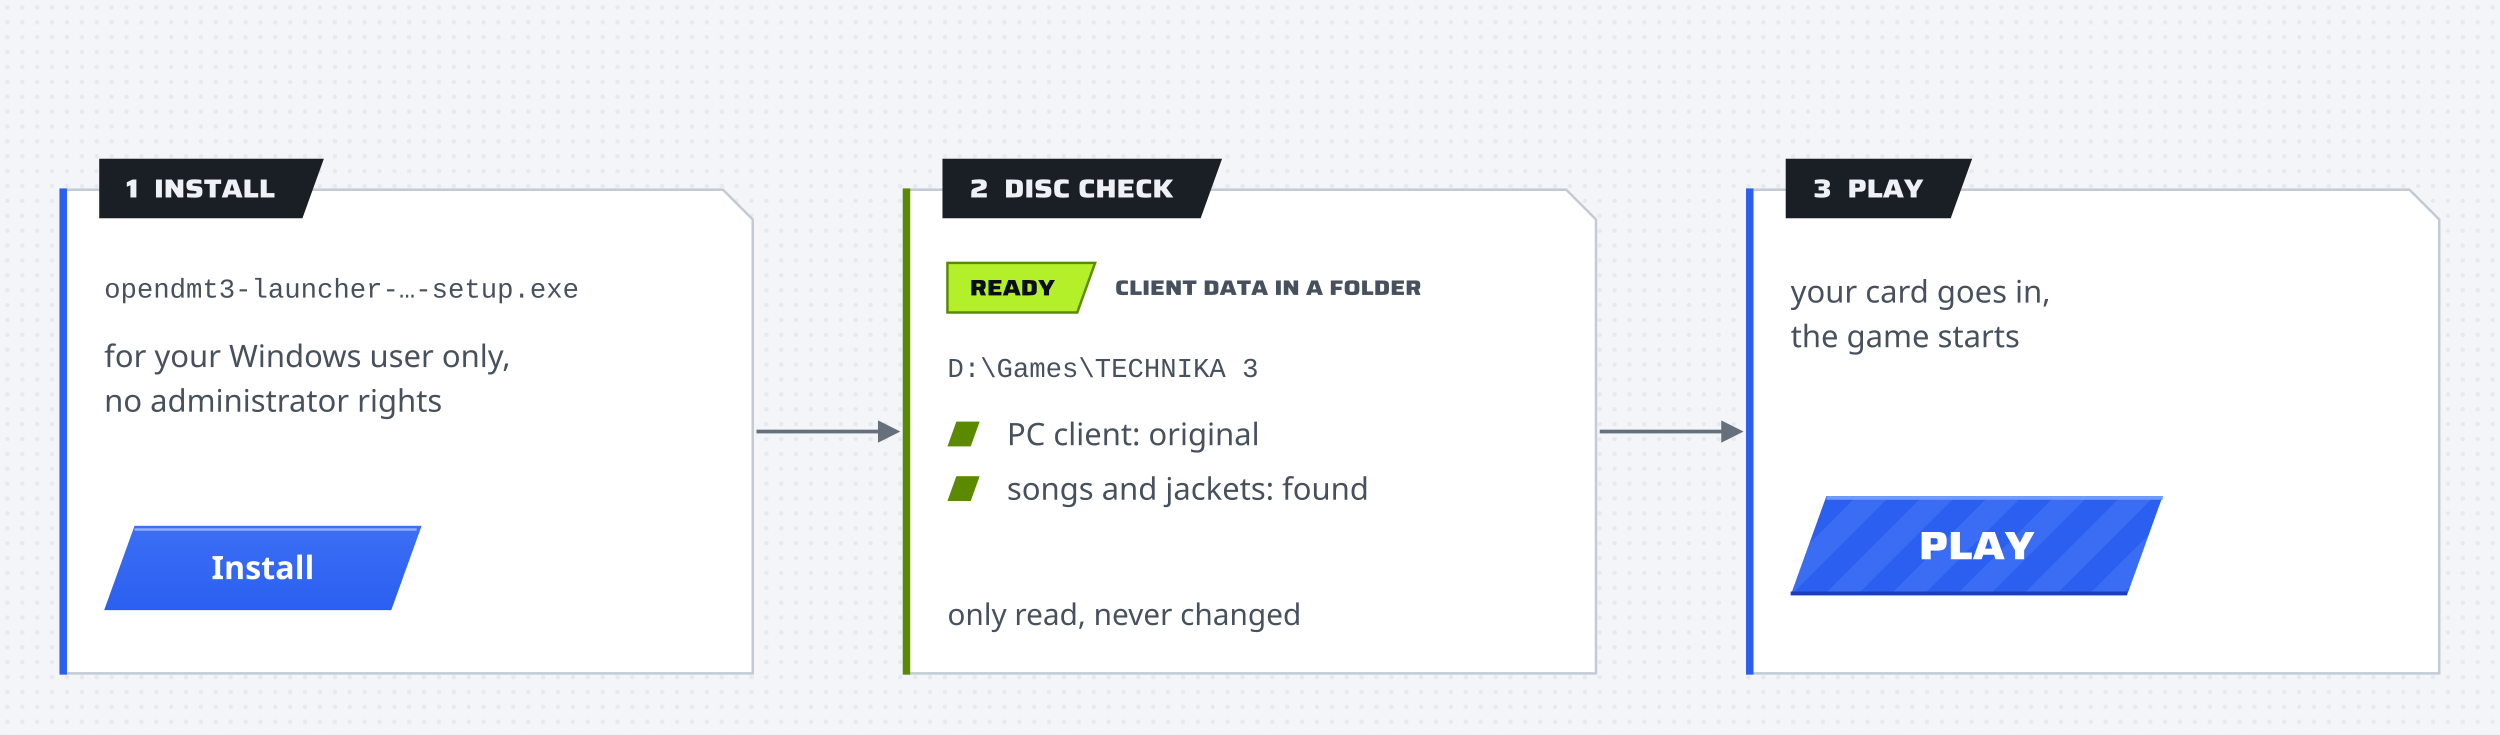
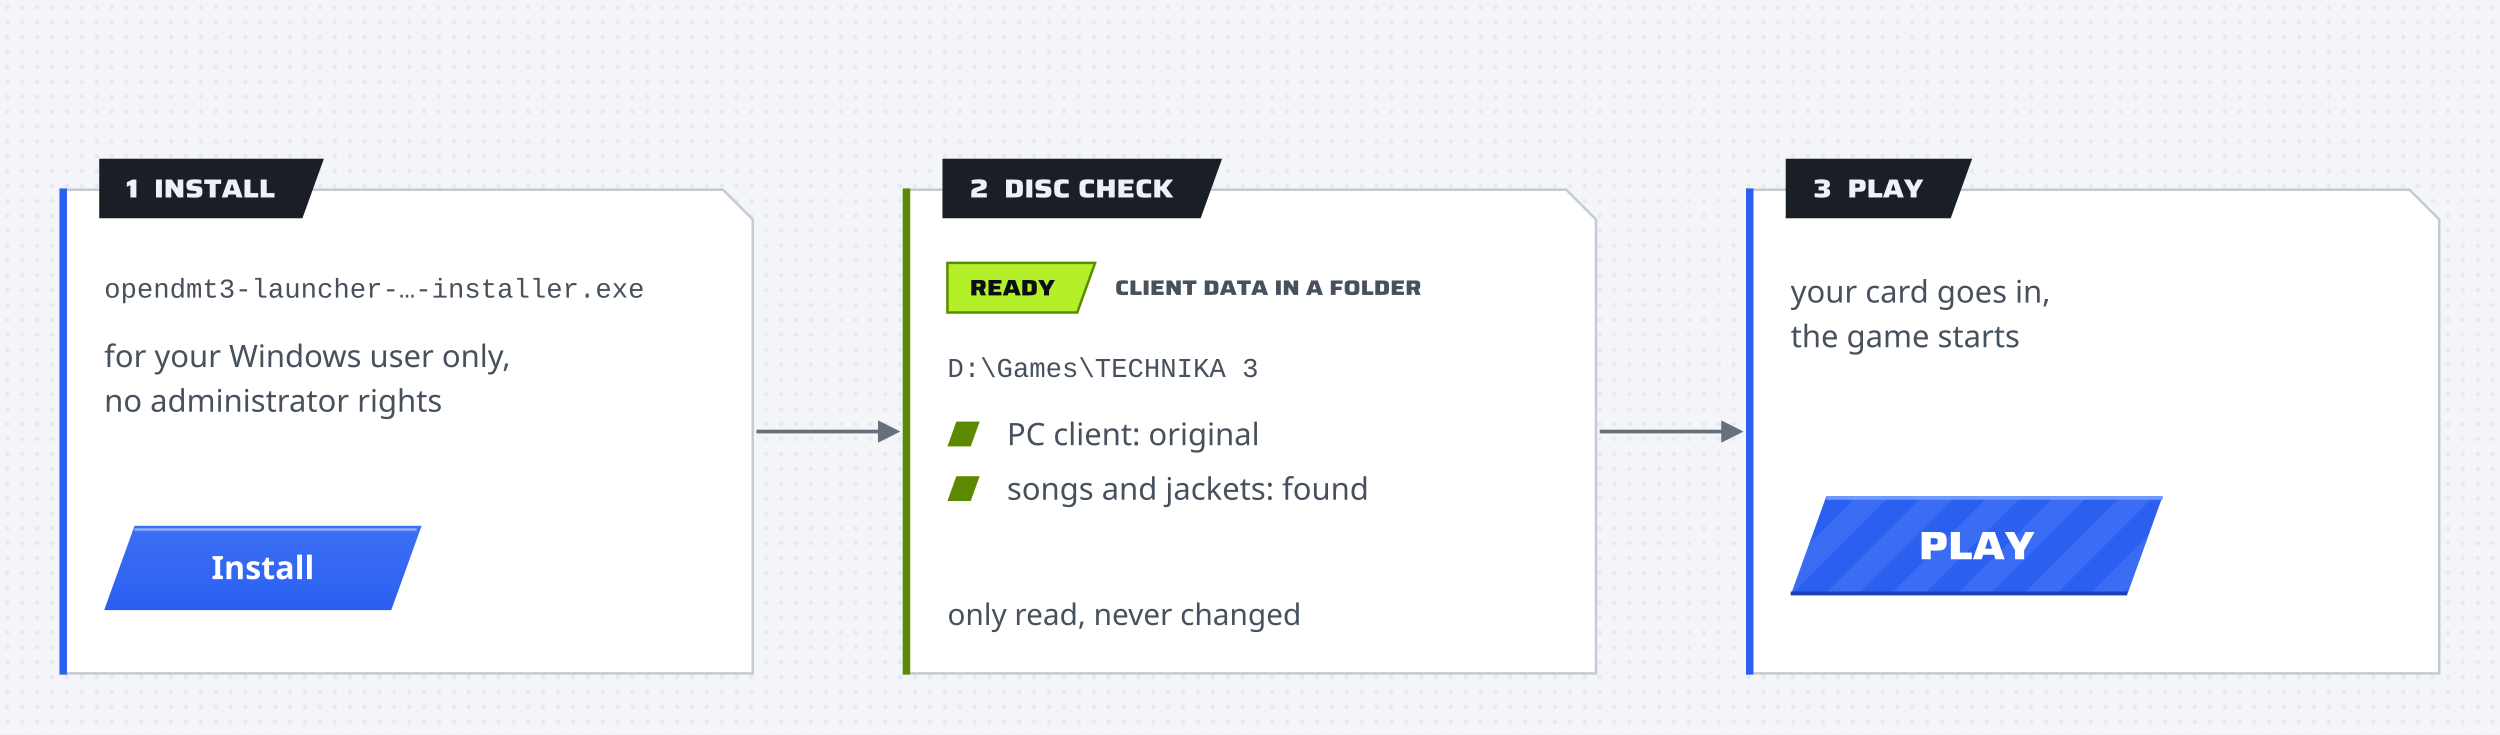
<svg xmlns="http://www.w3.org/2000/svg" viewBox="-24 -24 1008 296" width="1008" height="296" font-family="Pretendard, -apple-system, BlinkMacSystemFont, 'Segoe UI', 'Noto Sans', 'Malgun Gothic', Helvetica, Arial, sans-serif" role="img" aria-label="Playing in three steps. Install: run the launcher's installer, which installs for your Windows user without administrator rights. DISC CHECK: the launcher finds your client data and says what it is, here made-up client data in a folder that is ready, with its PC client, songs and jackets. PLAY: your card goes in and the game starts.">
  <defs>
    <clipPath id="card1">
      <path d="M0,52 H268 L280,64 V248 H0 Z" />
    </clipPath>
    <clipPath id="card2">
      <path d="M340,52 H608 L620,64 V248 H340 Z" />
    </clipPath>
    <clipPath id="card3">
      <path d="M680,52 H948 L960,64 V248 H680 Z" />
    </clipPath>
    <linearGradient id="button4" x1="0" y1="0" x2="0" y2="1">
      <stop offset="0" stop-color="#3d6ff5" />
      <stop offset="1" stop-color="#2a5ff0" />
    </linearGradient>
    <clipPath id="play5">
      <path d="M712.4,176 L848,176 L833.6,216 L698,216 Z" />
    </clipPath>
    <pattern id="dots-light" width="6" height="6" patternUnits="userSpaceOnUse">
      <circle cx="3" cy="3" r="0.9" fill="#0b0e12" fill-opacity="0.05" />
    </pattern>
  </defs>
  <rect x="-24" y="-24" width="1008" height="296" fill="#f3f5f8" />
  <rect x="-24" y="-24" width="1008" height="296" fill="url(#dots-light)" />
  <path d="M0.5,52.5 H267.5 L279.5,64.5 V247.5 H0.5 Z" fill="#ffffff" stroke="#c3cad3" stroke-width="1" />
  <rect x="0" y="52" width="3" height="196" fill="#2a5ff0" clip-path="url(#card1)" />
  <path d="M16,40 H106.585 L97.945,64 H16 Z" fill="#1a1f25" />
  <path fill="#eef2f6" d="M28.59 55.61V50.7L27.13 51.31V49.5L29.39 48.39H30.99V55.61Z M38.89 55.61V48.39H41.28V55.61Z M42.77 55.61V48.39H45.31L47.55 51.79H47.62V48.39H49.91V55.61H47.65L45.12 51.69H45.06V55.61Z M54.65 55.7Q54.13 55.7 53.54 55.67Q52.95 55.64 52.39 55.61Q51.84 55.57 51.41 55.52V53.91Q51.86 53.94 52.32 53.97Q52.77 54.01 53.18 54.02Q53.59 54.04 53.87 54.04Q54.41 54.04 54.68 54.02Q54.95 54 55.07 53.93Q55.15 53.89 55.18 53.83Q55.21 53.76 55.22 53.67Q55.22 53.58 55.22 53.47Q55.22 53.31 55.19 53.22Q55.16 53.13 55.06 53.09Q54.96 53.04 54.76 53.01Q54.55 52.98 54.22 52.95L52.67 52.79Q52.22 52.75 51.93 52.58Q51.63 52.42 51.47 52.13Q51.3 51.84 51.23 51.43Q51.16 51.02 51.16 50.48Q51.16 49.76 51.41 49.33Q51.65 48.9 52.08 48.68Q52.52 48.45 53.09 48.38Q53.67 48.3 54.33 48.3Q54.8 48.3 55.32 48.33Q55.84 48.35 56.34 48.4Q56.84 48.45 57.2 48.54V50.11Q56.85 50.06 56.4 50.03Q55.95 49.99 55.5 49.98Q55.05 49.96 54.67 49.96Q54.33 49.96 54.12 49.98Q53.9 50.01 53.77 50.06Q53.64 50.11 53.6 50.2Q53.56 50.3 53.56 50.45Q53.56 50.62 53.6 50.72Q53.64 50.81 53.8 50.87Q53.95 50.92 54.3 50.95L55.83 51.1Q56.16 51.13 56.44 51.2Q56.73 51.28 56.96 51.43Q57.19 51.58 57.36 51.87Q57.44 52.01 57.5 52.22Q57.57 52.42 57.59 52.7Q57.62 52.98 57.62 53.33Q57.62 53.98 57.47 54.42Q57.32 54.85 57.05 55.11Q56.78 55.37 56.41 55.49Q56.03 55.61 55.59 55.65Q55.15 55.7 54.65 55.7Z M60.56 55.61V50.15H58.35V48.39H65.18V50.15H62.95V55.61Z M65.39 55.61 67.98 48.39H71.23L73.82 55.61H71.4L71 54.41H68.14L67.73 55.61ZM68.64 52.81H70.48L69.62 50.15H69.51Z M74.57 55.61V48.39H76.97V53.85H80.12V55.61Z M81.13 55.61V48.39H83.53V53.85H86.68V55.61Z" />
  <path d="M281,150 L332,150" fill="none" stroke="#66707c" stroke-width="1.5" stroke-linejoin="round" />
  <path d="M339,150 L330.0,154.5 L330.0,145.5 Z" fill="#66707c" data-tip="339,150" />
  <path d="M340.5,52.5 H607.5 L619.5,64.5 V247.5 H340.5 Z" fill="#ffffff" stroke="#c3cad3" stroke-width="1" />
  <rect x="340" y="52" width="3" height="196" fill="#5b8a00" clip-path="url(#card2)" />
  <path d="M356,40 H468.74 L460.1,64 H356 Z" fill="#1a1f25" />
  <path fill="#eef2f6" d="M367.61 55.61V54.51Q367.61 53.96 367.64 53.54Q367.66 53.12 367.79 52.8Q367.92 52.48 368.2 52.25Q368.48 52.01 368.97 51.84L370.81 51.2Q371.11 51.09 371.24 51Q371.38 50.92 371.42 50.8Q371.46 50.68 371.46 50.47Q371.46 50.25 371.36 50.14Q371.26 50.04 371.01 50Q370.76 49.96 370.3 49.96Q370.02 49.96 369.61 49.99Q369.2 50.02 368.74 50.06Q368.27 50.1 367.79 50.16V48.58Q368.21 48.49 368.74 48.44Q369.27 48.38 369.83 48.34Q370.39 48.3 370.87 48.3Q371.49 48.3 372.04 48.38Q372.59 48.45 373 48.66Q373.4 48.87 373.64 49.28Q373.88 49.69 373.88 50.34Q373.88 51.01 373.73 51.44Q373.58 51.87 373.29 52.12Q373.01 52.36 372.54 52.51L370.22 53.28Q370.09 53.32 370.01 53.38Q369.93 53.43 369.9 53.51Q369.87 53.59 369.87 53.73V53.91H373.88V55.61Z M381.63 55.61V48.39H384.58Q385.72 48.39 386.45 48.48Q387.18 48.58 387.59 48.81Q388 49.05 388.18 49.46Q388.37 49.87 388.41 50.49Q388.45 51.12 388.45 52Q388.45 52.89 388.41 53.52Q388.37 54.14 388.18 54.55Q388 54.96 387.59 55.19Q387.18 55.42 386.45 55.52Q385.72 55.61 384.58 55.61ZM384.04 53.95H384.56Q385 53.95 385.28 53.93Q385.55 53.9 385.71 53.81Q385.87 53.71 385.94 53.51Q386.02 53.3 386.03 52.93Q386.05 52.57 386.05 52.01Q386.05 51.44 386.03 51.07Q386.01 50.7 385.94 50.49Q385.87 50.29 385.71 50.19Q385.54 50.09 385.27 50.07Q385 50.05 384.56 50.05H384.04Z M389.82 55.61V48.39H392.21V55.61Z M396.95 55.7Q396.43 55.7 395.84 55.67Q395.25 55.64 394.69 55.61Q394.14 55.57 393.71 55.52V53.91Q394.16 53.94 394.62 53.97Q395.07 54.01 395.48 54.02Q395.89 54.04 396.17 54.04Q396.7 54.04 396.98 54.02Q397.25 54 397.37 53.93Q397.45 53.89 397.48 53.83Q397.51 53.76 397.52 53.67Q397.52 53.58 397.52 53.47Q397.52 53.31 397.49 53.22Q397.46 53.13 397.36 53.09Q397.26 53.04 397.06 53.01Q396.85 52.98 396.52 52.95L394.97 52.79Q394.52 52.75 394.23 52.58Q393.93 52.42 393.76 52.13Q393.6 51.84 393.53 51.43Q393.46 51.02 393.46 50.48Q393.46 49.76 393.71 49.33Q393.95 48.9 394.38 48.68Q394.81 48.45 395.39 48.38Q395.97 48.3 396.63 48.3Q397.1 48.3 397.62 48.33Q398.14 48.35 398.64 48.4Q399.14 48.45 399.5 48.54V50.11Q399.15 50.06 398.7 50.03Q398.25 49.99 397.8 49.98Q397.35 49.96 396.97 49.96Q396.63 49.96 396.42 49.98Q396.2 50.01 396.07 50.06Q395.94 50.11 395.9 50.2Q395.86 50.3 395.86 50.45Q395.86 50.62 395.9 50.72Q395.94 50.81 396.1 50.87Q396.25 50.92 396.6 50.95L398.13 51.1Q398.46 51.13 398.74 51.2Q399.03 51.28 399.26 51.43Q399.49 51.58 399.66 51.87Q399.74 52.01 399.8 52.22Q399.87 52.42 399.89 52.7Q399.92 52.98 399.92 53.33Q399.92 53.98 399.77 54.42Q399.62 54.85 399.35 55.11Q399.08 55.37 398.7 55.49Q398.33 55.61 397.89 55.65Q397.45 55.7 396.95 55.7Z M404.63 55.7Q403.68 55.7 403.03 55.59Q402.39 55.49 401.99 55.23Q401.59 54.98 401.38 54.56Q401.18 54.13 401.1 53.5Q401.03 52.87 401.03 52Q401.03 51.13 401.1 50.5Q401.17 49.87 401.37 49.44Q401.58 49.02 401.98 48.77Q402.37 48.51 403.03 48.41Q403.68 48.3 404.63 48.3Q405.01 48.3 405.42 48.33Q405.83 48.36 406.22 48.4Q406.61 48.44 406.9 48.5V50.1Q406.42 50.06 406.09 50.04Q405.77 50.02 405.57 50.01Q405.37 49.99 405.23 49.99Q404.72 49.99 404.38 50.03Q404.04 50.07 403.86 50.18Q403.68 50.29 403.59 50.51Q403.5 50.73 403.47 51.09Q403.45 51.45 403.45 52Q403.45 52.55 403.47 52.91Q403.5 53.28 403.59 53.5Q403.68 53.71 403.86 53.82Q404.04 53.93 404.38 53.97Q404.72 54.01 405.23 54.01Q405.62 54.01 406.1 53.97Q406.59 53.94 406.95 53.9V55.54Q406.67 55.58 406.28 55.62Q405.88 55.65 405.46 55.68Q405.03 55.7 404.63 55.7Z M414.83 55.7Q413.87 55.7 413.23 55.59Q412.58 55.49 412.18 55.23Q411.78 54.98 411.58 54.56Q411.37 54.13 411.3 53.5Q411.23 52.87 411.23 52Q411.23 51.13 411.29 50.5Q411.36 49.87 411.57 49.44Q411.77 49.02 412.17 48.77Q412.57 48.51 413.22 48.41Q413.87 48.3 414.83 48.3Q415.21 48.3 415.62 48.33Q416.02 48.36 416.41 48.4Q416.8 48.44 417.1 48.5V50.1Q416.61 50.06 416.29 50.04Q415.96 50.02 415.76 50.01Q415.56 49.99 415.43 49.99Q414.91 49.99 414.58 50.03Q414.24 50.07 414.06 50.18Q413.87 50.29 413.78 50.51Q413.69 50.73 413.67 51.09Q413.64 51.45 413.64 52Q413.64 52.55 413.67 52.91Q413.69 53.28 413.78 53.5Q413.87 53.71 414.06 53.82Q414.24 53.93 414.58 53.97Q414.91 54.01 415.43 54.01Q415.81 54.01 416.3 53.97Q416.78 53.94 417.15 53.9V55.54Q416.86 55.58 416.47 55.62Q416.08 55.65 415.65 55.68Q415.23 55.7 414.83 55.7Z M418.39 55.61V48.39H420.79V51.07H423.06V48.39H425.45V55.61H423.06V52.93H420.79V55.61Z M426.94 55.61V48.39H433.02V50.05H429.33V51.16H432.42V52.78H429.33V53.95H433.02V55.61Z M437.85 55.7Q436.9 55.7 436.25 55.59Q435.61 55.49 435.21 55.23Q434.81 54.98 434.6 54.56Q434.4 54.13 434.33 53.5Q434.25 52.87 434.25 52Q434.25 51.13 434.32 50.5Q434.39 49.87 434.59 49.44Q434.8 49.02 435.2 48.77Q435.6 48.51 436.25 48.41Q436.9 48.3 437.85 48.3Q438.23 48.3 438.64 48.33Q439.05 48.36 439.44 48.4Q439.83 48.44 440.12 48.5V50.1Q439.64 50.06 439.31 50.04Q438.99 50.02 438.79 50.01Q438.59 49.99 438.45 49.99Q437.94 49.99 437.6 50.03Q437.27 50.07 437.08 50.18Q436.9 50.29 436.81 50.51Q436.72 50.73 436.69 51.09Q436.67 51.45 436.67 52Q436.67 52.55 436.69 52.91Q436.72 53.28 436.81 53.5Q436.9 53.71 437.08 53.82Q437.27 53.93 437.6 53.97Q437.94 54.01 438.45 54.01Q438.84 54.01 439.32 53.97Q439.81 53.94 440.17 53.9V55.54Q439.89 55.58 439.5 55.62Q439.1 55.65 438.68 55.68Q438.25 55.7 437.85 55.7Z M441.41 55.61V48.39H443.82V51.14H444.24L446.38 48.39H449.01L446.29 51.78L449.08 55.61H446.35L444.24 52.73H443.82V55.61Z" />
  <path d="M621,150 L672,150" fill="none" stroke="#66707c" stroke-width="1.5" stroke-linejoin="round" />
  <path d="M679,150 L670.0,154.5 L670.0,145.5 Z" fill="#66707c" data-tip="679,150" />
  <path d="M680.5,52.5 H947.5 L959.5,64.5 V247.5 H680.5 Z" fill="#ffffff" stroke="#c3cad3" stroke-width="1" />
  <rect x="680" y="52" width="3" height="196" fill="#2a5ff0" clip-path="url(#card3)" />
  <path d="M696,40 H771.17 L762.53,64 H696 Z" fill="#1a1f25" />
  <path fill="#eef2f6" d="M710.4 55.7Q709.98 55.7 709.49 55.66Q709.01 55.62 708.53 55.57Q708.05 55.52 707.66 55.44V53.88Q708.11 53.92 708.61 53.96Q709.1 54 709.54 54.02Q709.97 54.04 710.29 54.04Q710.75 54.04 711.01 54.01Q711.26 53.97 711.37 53.85Q711.47 53.72 711.47 53.43Q711.47 53.14 711.4 53Q711.33 52.86 711.13 52.82Q710.93 52.78 710.56 52.78H709.26V51.15H710.55Q710.91 51.15 711.09 51.11Q711.27 51.07 711.35 50.93Q711.42 50.8 711.42 50.56Q711.42 50.27 711.33 50.14Q711.23 50.02 710.96 49.99Q710.7 49.96 710.15 49.96Q709.78 49.96 709.34 49.99Q708.89 50.02 708.46 50.05Q708.04 50.09 707.72 50.13V48.56Q708.1 48.48 708.56 48.43Q709.03 48.38 709.51 48.34Q710 48.3 710.41 48.3Q711.43 48.3 712.1 48.45Q712.76 48.59 713.14 48.84Q713.51 49.09 713.67 49.44Q713.83 49.8 713.83 50.23Q713.83 51 713.47 51.38Q713.11 51.75 712.39 51.91V51.95Q712.87 52.05 713.21 52.23Q713.54 52.4 713.71 52.73Q713.89 53.07 713.89 53.67Q713.89 54.09 713.75 54.46Q713.62 54.82 713.25 55.1Q712.89 55.38 712.2 55.54Q711.5 55.7 710.4 55.7Z M721.65 55.61V48.39H725.86Q726.63 48.39 727.12 48.55Q727.6 48.71 727.85 49.02Q728.11 49.33 728.19 49.8Q728.27 50.26 728.27 50.86Q728.27 51.41 728.19 51.86Q728.12 52.32 727.87 52.64Q727.62 52.97 727.14 53.14Q726.66 53.31 725.85 53.31H724.05V55.61ZM724.05 51.7H724.85Q725.21 51.7 725.41 51.66Q725.62 51.63 725.71 51.54Q725.81 51.45 725.84 51.29Q725.88 51.12 725.88 50.86Q725.88 50.58 725.85 50.41Q725.82 50.25 725.72 50.16Q725.62 50.08 725.42 50.05Q725.22 50.02 724.86 50.02H724.05Z M729.38 55.61V48.39H731.78V53.85H734.93V55.61Z M735.19 55.61 737.79 48.39H741.03L743.62 55.61H741.21L740.8 54.41H737.94L737.53 55.61ZM738.45 52.81H740.28L739.42 50.15H739.32Z M746.36 55.61V53.23L743.62 48.39H746.14L747.6 51.19H747.66L749.12 48.39H751.53L748.77 53.23V55.61Z" />
-   <text x="18" y="96" font-size="11" font-family="ui-monospace, SFMono-Regular, 'SF Mono', Menlo, Consolas, 'Liberation Mono', 'DejaVu Sans Mono', monospace" fill="#47515d" text-anchor="start" data-box="18,272">opendmt3-launcher-…-setup.exe</text>
+   <text x="18" y="96" font-size="11" font-family="ui-monospace, SFMono-Regular, 'SF Mono', Menlo, Consolas, 'Liberation Mono', 'DejaVu Sans Mono', monospace" fill="#47515d" text-anchor="start" data-box="18,272">opendmt3-launcher-…-installer.exe</text>
  <text x="18" y="124" font-size="12.5" fill="#47515d" text-anchor="start" data-box="18,270">for your Windows user only,</text>
  <text x="18" y="142" font-size="12.5" fill="#47515d" text-anchor="start" data-box="18,270">no administrator rights</text>
  <path d="M30.24,188 L146,188 L133.76,222 L18,222 Z" fill="url(#button4)" />
  <path d="M30.24,189.5 H144" stroke="#ffffff" stroke-opacity="0.43" stroke-width="1" />
  <text x="82" y="209.5" font-size="13" font-weight="600" fill="#ffffff" text-anchor="middle" data-box="30.24,142">Install</text>
  <path d="M358,82 H417.544 L410.344,102 H358 Z" fill="#b4f02a" stroke="#5b8a00" stroke-width="1" />
  <path fill="#0b0e12" d="M367.63 95.1V88.9H371.34Q372.01 88.9 372.43 89.03Q372.85 89.17 373.07 89.42Q373.28 89.68 373.36 90.06Q373.44 90.43 373.44 90.93Q373.44 91.35 373.37 91.7Q373.31 92.05 373.12 92.32Q372.94 92.59 372.56 92.75L373.55 95.1H371.44L370.51 92.59L371.05 92.86Q370.92 92.94 370.78 92.95Q370.65 92.96 370.56 92.96H369.7V95.1ZM369.7 91.64H370.43Q370.76 91.64 370.95 91.61Q371.14 91.59 371.23 91.51Q371.33 91.44 371.36 91.31Q371.38 91.18 371.38 90.96Q371.38 90.74 371.36 90.61Q371.33 90.48 371.23 90.41Q371.14 90.34 370.96 90.32Q370.77 90.3 370.44 90.3H369.7Z M374.57 95.1V88.9H379.78V90.33H376.61V91.28H379.26V92.67H376.61V93.67H379.78V95.1Z M380.32 95.1 382.54 88.9H385.32L387.55 95.1H385.48L385.13 94.07H382.68L382.33 95.1ZM383.11 92.69H384.69L383.95 90.42H383.86Z M388.19 95.1V88.9H390.71Q391.7 88.9 392.32 88.99Q392.95 89.07 393.3 89.27Q393.65 89.47 393.81 89.82Q393.96 90.17 394 90.71Q394.04 91.24 394.04 92Q394.04 92.77 394 93.3Q393.96 93.84 393.81 94.19Q393.65 94.54 393.3 94.74Q392.95 94.93 392.32 95.02Q391.7 95.1 390.71 95.1ZM390.26 93.67H390.7Q391.07 93.67 391.31 93.65Q391.55 93.63 391.69 93.55Q391.82 93.47 391.88 93.29Q391.95 93.12 391.96 92.8Q391.97 92.49 391.97 92.01Q391.97 91.52 391.96 91.2Q391.94 90.88 391.88 90.71Q391.82 90.53 391.68 90.45Q391.54 90.36 391.31 90.34Q391.07 90.33 390.7 90.33H390.26Z M396.92 95.1V93.05L394.57 88.9H396.73L397.98 91.31H398.02L399.27 88.9H401.34L398.98 93.05V95.1Z" />
  <path fill="#47515d" d="M428.94 94.99Q428.17 94.99 427.65 94.91Q427.12 94.82 426.8 94.62Q426.48 94.41 426.31 94.07Q426.15 93.73 426.09 93.22Q426.03 92.71 426.03 92Q426.03 91.29 426.08 90.78Q426.14 90.27 426.3 89.93Q426.47 89.59 426.79 89.38Q427.12 89.18 427.64 89.09Q428.17 89.01 428.94 89.01Q429.25 89.01 429.58 89.03Q429.91 89.05 430.23 89.08Q430.54 89.12 430.78 89.17V90.46Q430.39 90.43 430.13 90.41Q429.86 90.39 429.7 90.39Q429.54 90.38 429.43 90.38Q429.01 90.38 428.74 90.41Q428.47 90.44 428.32 90.53Q428.17 90.61 428.1 90.79Q428.03 90.97 428 91.26Q427.98 91.56 427.98 92Q427.98 92.44 428 92.74Q428.03 93.04 428.1 93.21Q428.17 93.39 428.32 93.47Q428.47 93.56 428.74 93.59Q429.01 93.62 429.43 93.62Q429.74 93.62 430.13 93.6Q430.52 93.57 430.82 93.54V94.86Q430.59 94.9 430.27 94.93Q429.96 94.96 429.61 94.98Q429.27 94.99 428.94 94.99Z M431.83 94.92V89.08H433.77V93.5H436.32V94.92Z M437.14 94.92V89.08H439.08V94.92Z M440.28 94.92V89.08H445.2V90.42H442.21V91.32H444.71V92.63H442.21V93.58H445.2V94.92Z M446.32 94.92V89.08H448.38L450.19 91.83H450.25V89.08H452.1V94.92H450.27L448.22 91.75H448.17V94.92Z M454.67 94.92V90.5H452.88V89.08H458.41V90.5H456.6V94.92Z M461.75 94.92V89.08H464.14Q465.07 89.08 465.66 89.15Q466.25 89.23 466.58 89.42Q466.91 89.61 467.06 89.94Q467.21 90.27 467.24 90.78Q467.28 91.29 467.28 92Q467.28 92.72 467.24 93.23Q467.21 93.73 467.06 94.07Q466.91 94.4 466.58 94.58Q466.25 94.77 465.66 94.85Q465.07 94.92 464.14 94.92ZM463.71 93.58H464.13Q464.48 93.58 464.71 93.56Q464.93 93.54 465.06 93.46Q465.19 93.39 465.25 93.22Q465.31 93.05 465.32 92.76Q465.33 92.46 465.33 92.01Q465.33 91.55 465.32 91.25Q465.3 90.95 465.24 90.78Q465.19 90.61 465.06 90.53Q464.92 90.45 464.7 90.44Q464.48 90.42 464.13 90.42H463.71Z M467.78 94.92 469.88 89.08H472.51L474.61 94.92H472.65L472.32 93.96H470.01L469.68 94.92ZM470.42 92.65H471.9L471.21 90.5H471.12Z M476.57 94.92V90.5H474.78V89.08H480.31V90.5H478.51V94.92Z M480.48 94.92 482.58 89.08H485.21L487.3 94.92H485.35L485.02 93.96H482.71L482.37 94.92ZM483.11 92.65H484.6L483.9 90.5H483.82Z M490.48 94.92V89.08H492.42V94.92Z M493.63 94.92V89.08H495.69L497.5 91.83H497.56V89.08H499.41V94.92H497.58L495.53 91.75H495.48V94.92Z M502.59 94.92 504.69 89.08H507.31L509.41 94.92H507.46L507.13 93.96H504.81L504.48 94.92ZM505.22 92.65H506.71L506.01 90.5H505.93Z M512.59 94.92V89.08H517.33V90.42H514.52V91.59H516.93V92.94H514.52V94.92Z M521.14 94.99Q520.28 94.99 519.72 94.91Q519.16 94.82 518.85 94.62Q518.53 94.41 518.39 94.07Q518.24 93.73 518.21 93.22Q518.18 92.71 518.18 92.01Q518.18 91.3 518.21 90.79Q518.24 90.27 518.39 89.93Q518.53 89.59 518.85 89.39Q519.16 89.18 519.72 89.09Q520.28 89.01 521.14 89.01Q522.02 89.01 522.58 89.09Q523.13 89.18 523.45 89.39Q523.76 89.59 523.9 89.93Q524.04 90.27 524.08 90.79Q524.11 91.3 524.11 92.01Q524.11 92.71 524.08 93.22Q524.04 93.73 523.9 94.07Q523.76 94.41 523.45 94.62Q523.13 94.82 522.58 94.91Q522.02 94.99 521.14 94.99ZM521.14 93.62Q521.45 93.62 521.64 93.6Q521.82 93.58 521.93 93.5Q522.04 93.43 522.09 93.25Q522.14 93.08 522.15 92.78Q522.16 92.48 522.16 92.01Q522.16 91.53 522.15 91.23Q522.14 90.93 522.09 90.75Q522.04 90.58 521.93 90.5Q521.82 90.42 521.64 90.4Q521.45 90.38 521.14 90.38Q520.85 90.38 520.66 90.4Q520.47 90.42 520.36 90.5Q520.25 90.58 520.2 90.75Q520.16 90.93 520.14 91.23Q520.13 91.53 520.13 92.01Q520.13 92.48 520.14 92.78Q520.16 93.08 520.2 93.25Q520.25 93.43 520.36 93.5Q520.47 93.58 520.66 93.6Q520.85 93.62 521.14 93.62Z M525.21 94.92V89.08H527.15V93.5H529.7V94.92Z M530.52 94.92V89.08H532.91Q533.83 89.08 534.42 89.15Q535.02 89.23 535.35 89.42Q535.68 89.61 535.83 89.94Q535.98 90.27 536.01 90.78Q536.04 91.29 536.04 92Q536.04 92.72 536.01 93.23Q535.98 93.73 535.83 94.07Q535.68 94.4 535.35 94.58Q535.02 94.77 534.42 94.85Q533.83 94.92 532.91 94.92ZM532.47 93.58H532.89Q533.25 93.58 533.47 93.56Q533.7 93.54 533.83 93.46Q533.95 93.39 534.01 93.22Q534.07 93.05 534.08 92.76Q534.1 92.46 534.1 92.01Q534.1 91.55 534.08 91.25Q534.06 90.95 534.01 90.78Q533.95 90.61 533.82 90.53Q533.69 90.45 533.47 90.44Q533.25 90.42 532.89 90.42H532.47Z M537.15 94.92V89.08H542.07V90.42H539.08V91.32H541.58V92.63H539.08V93.58H542.07V94.92Z M543.18 94.92V89.08H546.68Q547.31 89.08 547.71 89.2Q548.11 89.32 548.31 89.56Q548.51 89.81 548.59 90.16Q548.66 90.52 548.66 90.99Q548.66 91.39 548.6 91.72Q548.54 92.05 548.36 92.3Q548.19 92.55 547.83 92.71L548.77 94.92H546.77L545.9 92.55L546.41 92.81Q546.28 92.88 546.15 92.9Q546.03 92.91 545.94 92.91H545.13V94.92ZM545.13 91.66H545.82Q546.13 91.66 546.31 91.63Q546.49 91.61 546.58 91.54Q546.67 91.47 546.69 91.35Q546.72 91.23 546.72 91.01Q546.72 90.81 546.69 90.69Q546.67 90.56 546.58 90.5Q546.49 90.44 546.32 90.41Q546.14 90.39 545.83 90.39H545.13Z" />
  <text x="358" y="128" font-size="11" font-family="ui-monospace, SFMono-Regular, 'SF Mono', Menlo, Consolas, 'Liberation Mono', 'DejaVu Sans Mono', monospace" fill="#47515d" text-anchor="start" data-box="358,612">D:\Games\TECHNIKA 3</text>
  <path d="M361.6,146 L371,146 L367.4,156 L358,156 Z" fill="#5b8a00" />
  <text x="382" y="155.5" font-size="12.5" fill="#47515d" text-anchor="start" data-box="382,612">PC client: original</text>
  <path d="M361.6,168 L371,168 L367.4,178 L358,178 Z" fill="#5b8a00" />
  <text x="382" y="177.5" font-size="12.5" fill="#47515d" text-anchor="start" data-box="382,612">songs and jackets: found</text>
  <text x="358" y="228" font-size="12" fill="#47515d" text-anchor="start" data-box="358,612">only read, never changed</text>
  <text x="698" y="98" font-size="12.5" fill="#47515d" text-anchor="start" data-box="698,950">your card goes in,</text>
  <text x="698" y="116" font-size="12.5" fill="#47515d" text-anchor="start" data-box="698,950">the game starts</text>
  <path d="M712.4,176 L848,176 L833.6,216 L698,216 Z" fill="#2a5ff0" />
  <path d="M658,216 H671.333 L711.333,176 H698 Z M684.667,216 H698 L738,176 H724.667 Z M711.333,216 H724.667 L764.667,176 H751.333 Z M738,216 H751.333 L791.333,176 H778 Z M764.667,216 H778 L818,176 H804.667 Z M791.333,216 H804.667 L844.667,176 H831.333 Z M818,216 H831.333 L871.333,176 H858 Z M844.667,216 H858 L898,176 H884.667 Z M871.333,216 H884.667 L924.667,176 H911.333 Z" fill="#6f9bff" fill-opacity="0.25" clip-path="url(#play5)" />
  <path d="M712.4,176.75 H848" stroke="#6f9bff" stroke-width="1.5" />
  <path d="M698,215.25 H833.6" stroke="#1a3fb8" stroke-width="1.5" />
  <path fill="#ffffff" d="M750.8 201.5V190.5H757.22Q758.4 190.5 759.14 190.74Q759.87 190.99 760.26 191.46Q760.64 191.94 760.77 192.64Q760.9 193.34 760.9 194.26Q760.9 195.1 760.78 195.79Q760.66 196.48 760.28 196.98Q759.9 197.47 759.17 197.74Q758.43 198 757.2 198H754.46V201.5ZM754.46 195.54H755.68Q756.22 195.54 756.54 195.49Q756.85 195.44 756.99 195.3Q757.14 195.17 757.19 194.91Q757.25 194.66 757.25 194.26Q757.25 193.84 757.2 193.58Q757.15 193.33 757 193.2Q756.85 193.07 756.54 193.02Q756.24 192.98 755.7 192.98H754.46Z M762.58 201.5V190.5H766.24V198.82H771.04V201.5Z M771.44 201.5 775.39 190.5H780.34L784.29 201.5H780.61L779.98 199.68H775.63L775.01 201.5ZM776.4 197.23H779.2L777.89 193.18H777.73Z M788.46 201.5V197.87L784.29 190.5H788.13L790.35 194.77H790.43L792.66 190.5H796.34L792.13 197.87V201.5Z" />
</svg>
